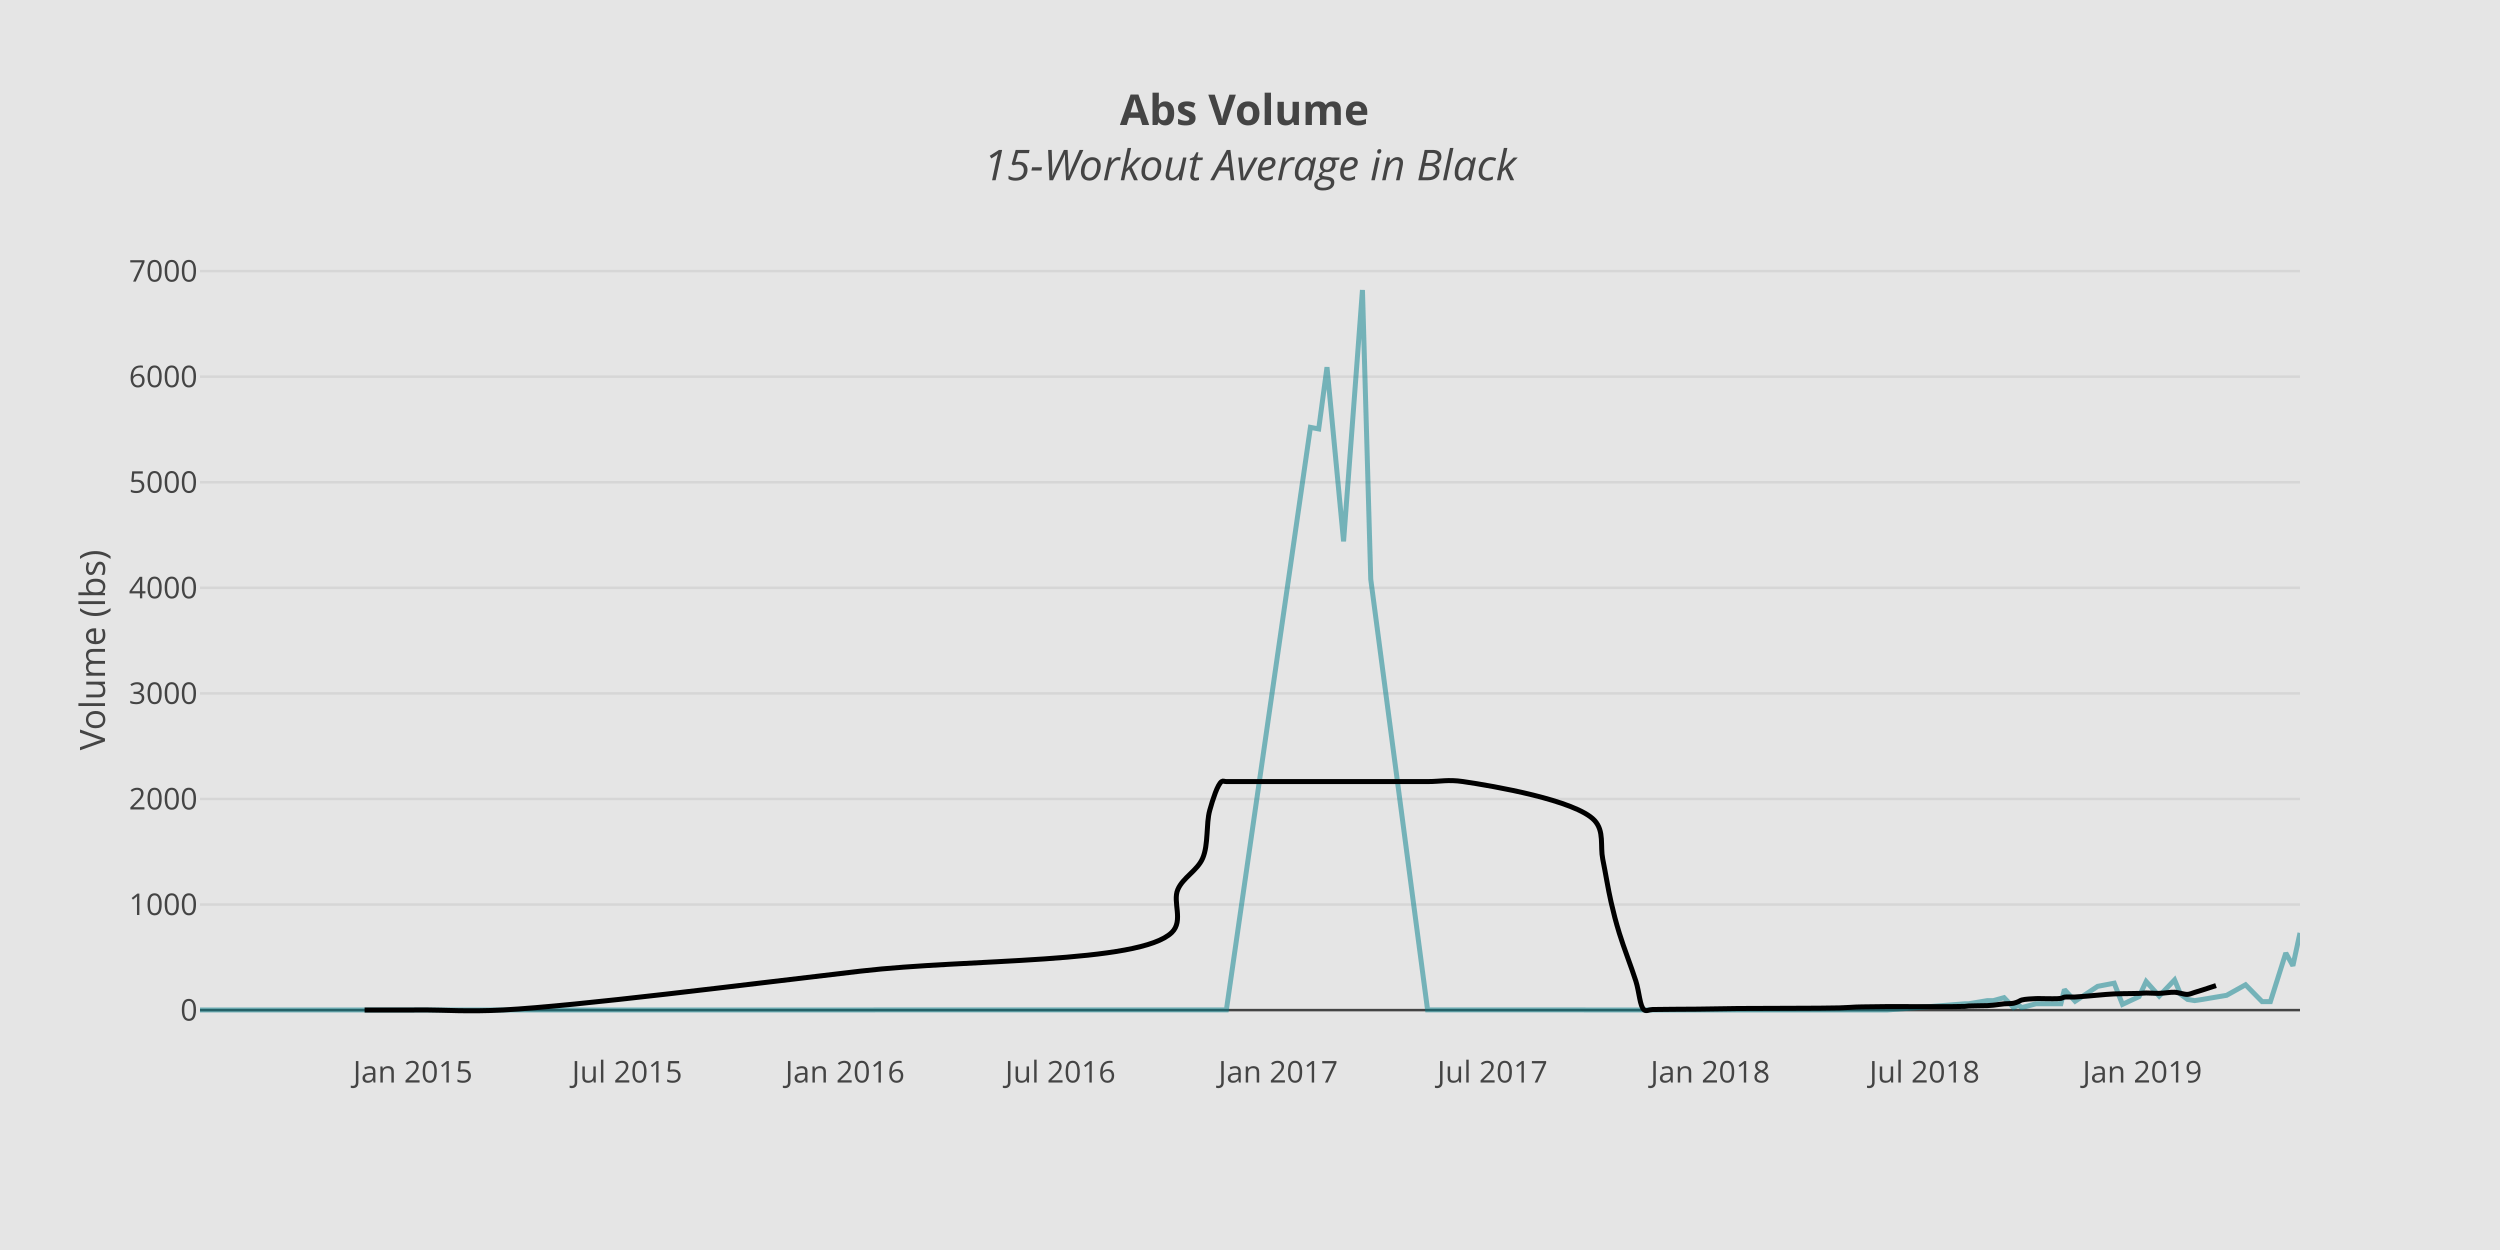
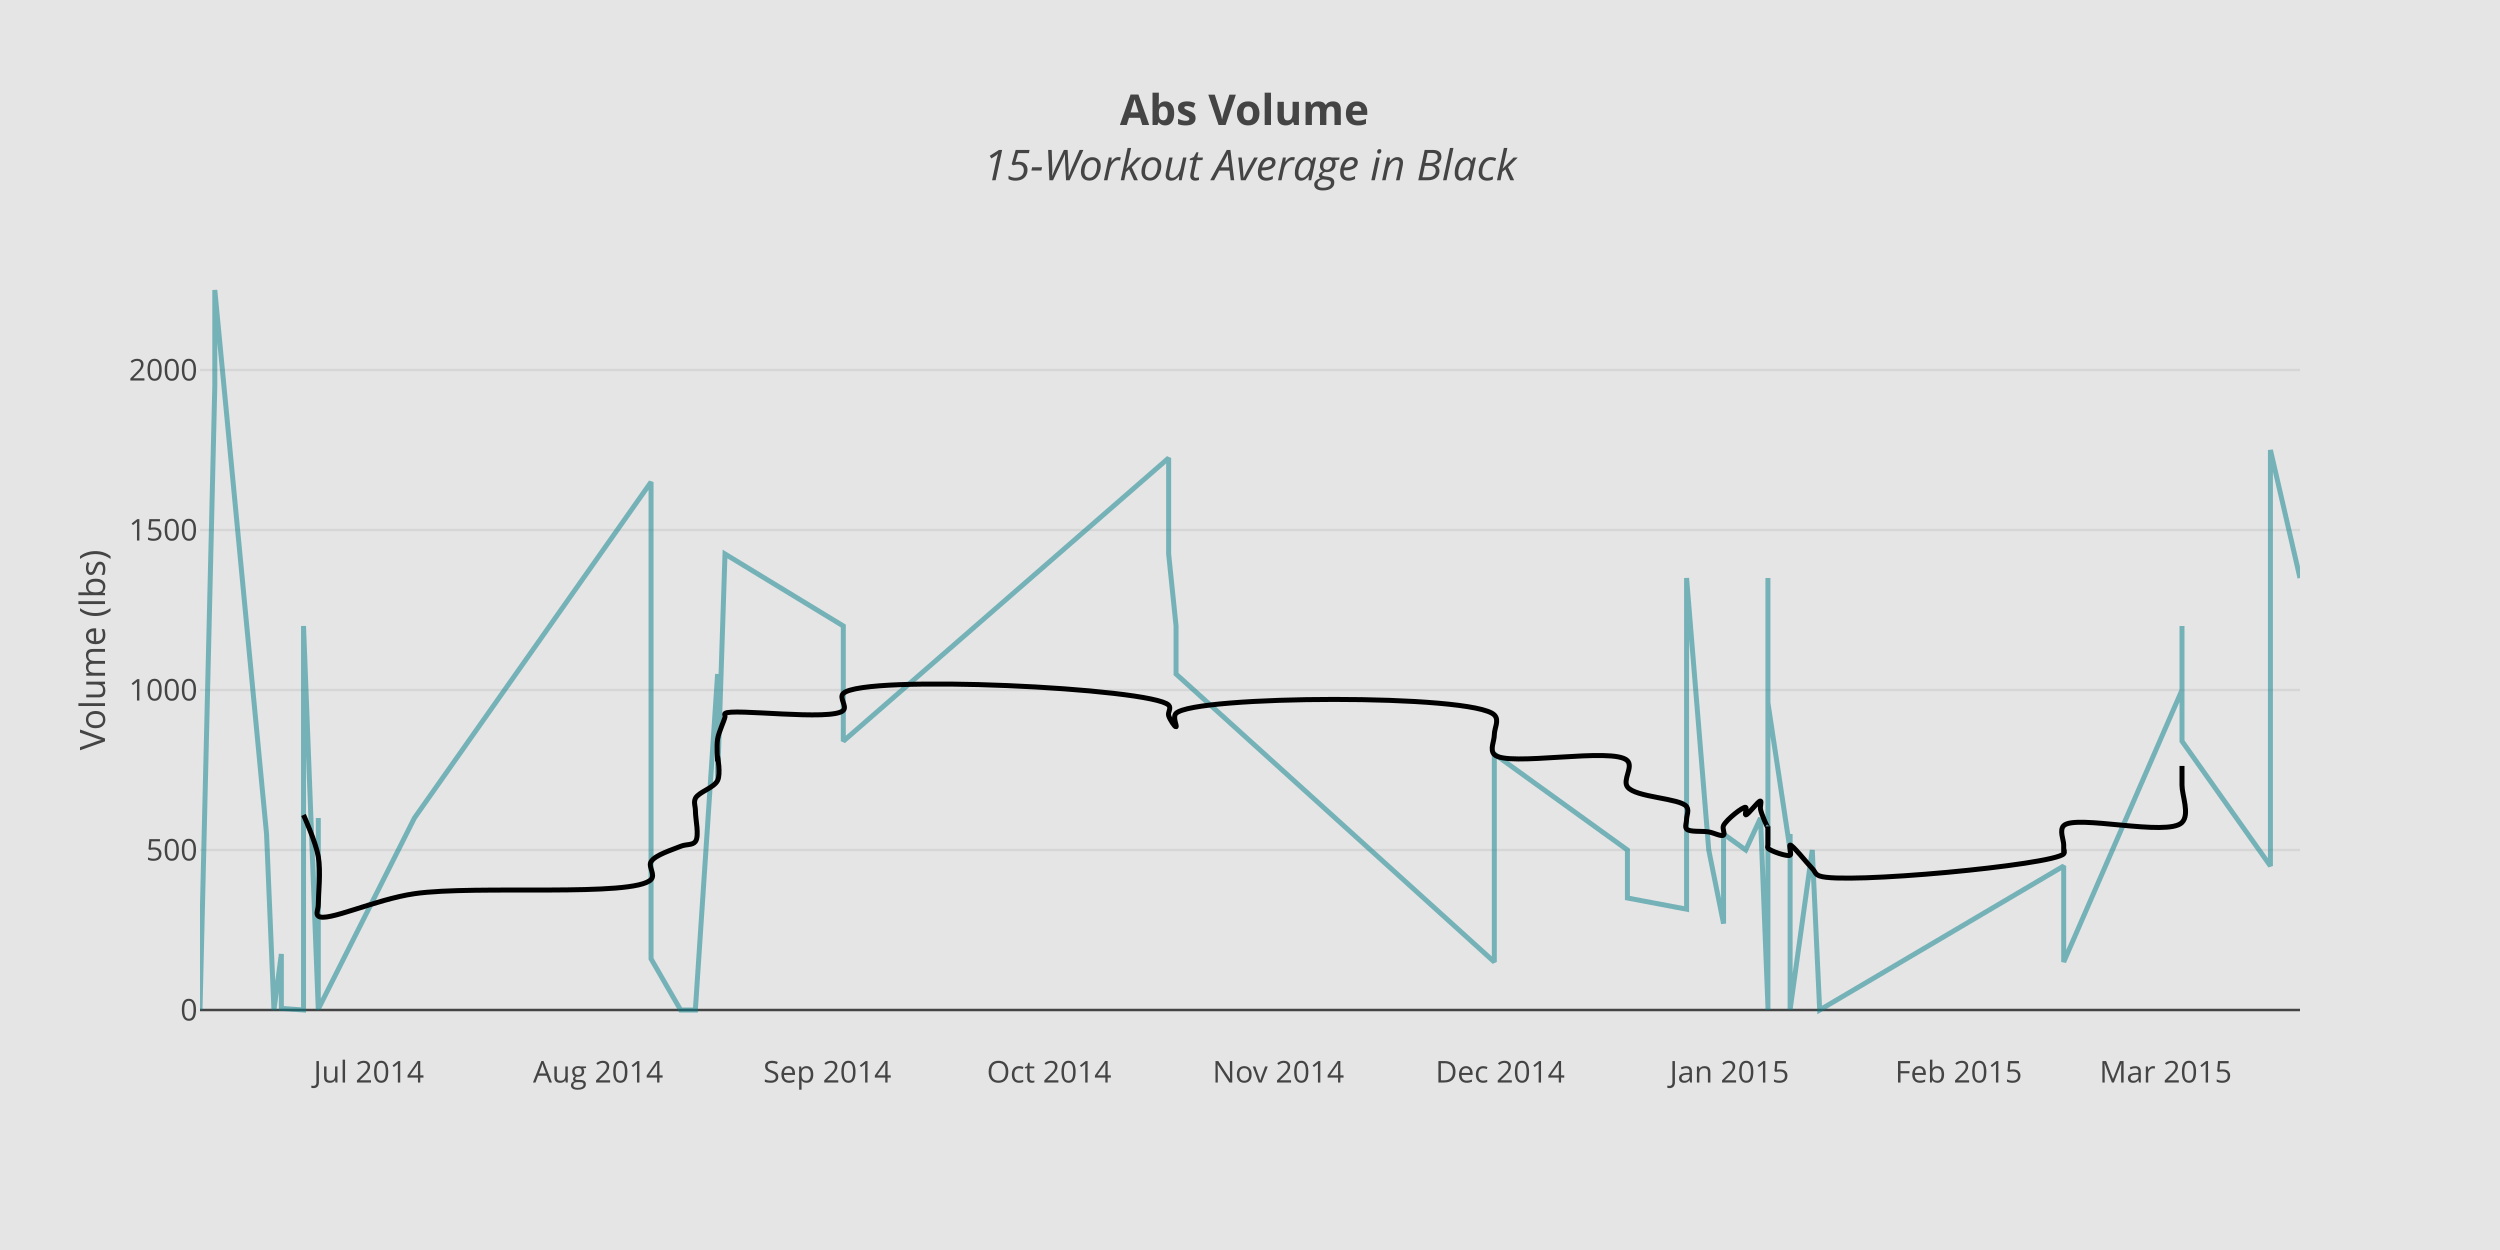
<svg xmlns="http://www.w3.org/2000/svg" class="main-svg" width="1000" height="500" viewBox="0 0 1000 500">
  <rect x="0" y="0" width="1000" height="500" style="fill: rgb(229, 229, 229); fill-opacity: 1;" />
-   <defs id="defs-5de5c7">
+   <defs id="defs-012deb">
    <g class="clips">
-       <clipPath id="clip5de5c7xyplot" class="plotclip">
+       <clipPath id="clip012debxyplot" class="plotclip">
        <rect width="840" height="320" />
      </clipPath>
-       <clipPath class="axesclip" id="clip5de5c7x">
+       <clipPath class="axesclip" id="clip012debx">
        <rect x="80" y="0" width="840" height="500" />
      </clipPath>
-       <clipPath class="axesclip" id="clip5de5c7y">
+       <clipPath class="axesclip" id="clip012deby">
        <rect x="0" y="100" width="1000" height="320" />
      </clipPath>
-       <clipPath class="axesclip" id="clip5de5c7xy">
+       <clipPath class="axesclip" id="clip012debxy">
        <rect x="80" y="100" width="840" height="320" />
      </clipPath>
    </g>
    <g class="gradients" />
  </defs>
  <g class="bglayer" />
  <g class="layer-below">
    <g class="imagelayer" />
    <g class="shapelayer" />
  </g>
  <g class="cartesianlayer">
    <g class="subplot xy">
      <g class="layer-subplot">
        <g class="shapelayer" />
        <g class="imagelayer" />
      </g>
      <g class="gridlayer">
        <g class="x" />
        <g class="y">
-           <path class="ygrid crisp" transform="translate(0,361.81)" d="M80,0h840" style="stroke: rgb(214, 214, 214); stroke-opacity: 1; stroke-width: 1px;" />
-           <path class="ygrid crisp" transform="translate(0,319.58)" d="M80,0h840" style="stroke: rgb(214, 214, 214); stroke-opacity: 1; stroke-width: 1px;" />
-           <path class="ygrid crisp" transform="translate(0,277.36)" d="M80,0h840" style="stroke: rgb(214, 214, 214); stroke-opacity: 1; stroke-width: 1px;" />
-           <path class="ygrid crisp" transform="translate(0,235.13)" d="M80,0h840" style="stroke: rgb(214, 214, 214); stroke-opacity: 1; stroke-width: 1px;" />
-           <path class="ygrid crisp" transform="translate(0,192.9)" d="M80,0h840" style="stroke: rgb(214, 214, 214); stroke-opacity: 1; stroke-width: 1px;" />
-           <path class="ygrid crisp" transform="translate(0,150.67)" d="M80,0h840" style="stroke: rgb(214, 214, 214); stroke-opacity: 1; stroke-width: 1px;" />
-           <path class="ygrid crisp" transform="translate(0,108.44)" d="M80,0h840" style="stroke: rgb(214, 214, 214); stroke-opacity: 1; stroke-width: 1px;" />
+           <path class="ygrid crisp" transform="translate(0,340)" d="M80,0h840" style="stroke: rgb(214, 214, 214); stroke-opacity: 1; stroke-width: 1px;" />
+           <path class="ygrid crisp" transform="translate(0,276)" d="M80,0h840" style="stroke: rgb(214, 214, 214); stroke-opacity: 1; stroke-width: 1px;" />
+           <path class="ygrid crisp" transform="translate(0,212)" d="M80,0h840" style="stroke: rgb(214, 214, 214); stroke-opacity: 1; stroke-width: 1px;" />
+           <path class="ygrid crisp" transform="translate(0,148)" d="M80,0h840" style="stroke: rgb(214, 214, 214); stroke-opacity: 1; stroke-width: 1px;" />
        </g>
      </g>
      <g class="zerolinelayer">
-         <path class="yzl zl crisp" transform="translate(0,404.04)" d="M80,0h840" style="stroke: rgb(68, 68, 68); stroke-opacity: 1; stroke-width: 1px;" />
+         <path class="yzl zl crisp" transform="translate(0,404)" d="M80,0h840" style="stroke: rgb(68, 68, 68); stroke-opacity: 1; stroke-width: 1px;" />
      </g>
      <path class="xlines-below" />
      <path class="ylines-below" />
      <g class="overlines-below" />
      <g class="xaxislayer-below" />
      <g class="yaxislayer-below" />
      <g class="overaxes-below" />
-       <g class="plot" transform="translate(80, 100)" clip-path="url(#clip5de5c7xyplot)">
+       <g class="plot" transform="translate(80, 100)" clip-path="url(#clip012debxyplot)">
        <g class="scatterlayer mlayer">
-           <g class="trace scatter trace2e43750c-5aea-462b-96cf-1a1c1f7cf77f" style="stroke-miterlimit: 2; opacity: 0.5;">
+           <g class="trace scatter trace83ad166a-e0cb-4c4a-bbf9-c3c270aebe75" style="stroke-miterlimit: 2; opacity: 0.5;">
            <g class="fills" />
            <g class="errorbars" />
            <g class="lines">
-               <path class="js-line" d="M0,304L410.55,303.96L444.17,70.94L447.48,71.57L450.8,46.87L457.43,116.55L464.98,16L468.3,131.71L491.03,303.96L674.75,304L706,301.51L707.42,301.51L714.99,300.24L717.36,300.24L721.62,299.06L725.41,303.03L727.31,302.02L728.73,303.03L734.41,301.51L744.35,301.51L745.77,295.81L750.05,300.5L759.05,294.54L765.68,293.27L768.99,301.76L775.62,298.64L778.46,292.6L783.67,298.43L789.83,291.96L792.2,297.67L795.04,299.78L797.88,300.24L801.19,299.73L810.64,298.13L818.22,293.91L824.85,300.66L828.16,300.66L834.32,281.2L837.16,286.31L840,273.17" style="vector-effect: non-scaling-stroke; fill: none; stroke: rgb(3, 127, 140); stroke-opacity: 1; stroke-width: 2px; opacity: 1;" />
+               <path class="js-line" d="M0,304L5.92,54.4L5.92,16L26.62,233.6L29.58,304L32.54,281.6L32.54,303.36L41.41,304L41.41,150.4L47.32,304L47.32,227.2L47.32,303.62L85.77,227.2L180.42,92.8L180.42,283.52L192.25,304L198.17,304L198.17,303.36L198.17,303.49L207.04,169.6L207.04,211.84L210,121.6L257.32,150.4L257.32,196.48L387.46,83.2L387.46,121.6L390.42,150.4L390.42,169.6L517.73,284.8L517.73,284.8L517.73,201.6L570.97,240L570.97,259.2L594.63,263.68L594.63,131.2L603.5,240L609.42,269.44L609.42,233.6L618.29,240L624.21,227.2L627.17,302.46L627.17,131.2L627.17,304L627.17,181.12L636.04,240L636.04,233.6L636.04,303.87L644.91,240L647.87,304L745.48,246.4L745.48,284.8L792.8,176L792.8,150.4L792.8,196.48L828.17,246.4L828.17,80L840,131.2" style="vector-effect: non-scaling-stroke; fill: none; stroke: rgb(3, 127, 140); stroke-opacity: 1; stroke-width: 2px; opacity: 1;" />
            </g>
            <g class="points" />
            <g class="text" />
          </g>
-           <g class="trace scatter tracea58c7b39-e445-40ad-991e-20327fed6ceb" style="stroke-miterlimit: 2; opacity: 1;">
+           <g class="trace scatter trace9956fd0b-0f84-436d-a57d-ec61af242fca" style="stroke-miterlimit: 2; opacity: 1;">
            <g class="fills" />
            <g class="errorbars" />
            <g class="lines">
-               <path class="js-line" d="M65.84,304Q76.87,304 80.52,304C82.69,304 83.99,304 85.72,304C87.46,304 88.47,303.99 90.93,303.99C96.85,303.98 107.42,304.74 121.22,303.99C151.3,302.36 218.24,293.81 264.24,288.45C307.2,283.44 375.96,285.58 388.75,272.96C393.5,268.27 388.97,260.83 391.12,255.82C393.18,251.01 398.91,248.27 401.06,243.32C403.43,237.87 402.38,229.62 403.9,224.12C405.12,219.72 407.05,213.7 408.66,212.63C409.29,212.21 409.53,212.63 410.55,212.63C414.85,212.63 438.82,212.63 444.17,212.63C445.85,212.63 446.38,212.63 447.48,212.63C448.59,212.63 449.5,212.63 450.8,212.63C452.63,212.63 455.15,212.63 457.43,212.63C459.86,212.63 462.97,212.63 464.98,212.63C466.31,212.63 466.7,212.63 468.3,212.63C472.49,212.63 484.34,212.63 491.03,212.63C496.32,212.63 499.09,211.74 505.23,212.63C517.3,214.38 550.33,220.1 557.79,228.16C561.8,232.49 560.02,238.36 561.1,243.66C562.23,249.22 563.22,255.56 564.42,260.8C565.45,265.31 566.33,268.71 567.73,273.29C569.48,279.03 572.58,286.89 574.36,292.49C575.73,296.79 575.94,302.73 577.7,303.98C578.62,304.64 579.46,303.86 581.01,303.81C584.61,303.7 593.18,303.72 599.01,303.65C604.52,303.58 608.51,303.47 615.1,303.4C625.58,303.29 648.01,303.37 655.81,303.15C658.96,303.06 660.79,302.88 662.44,302.82C663.43,302.78 663.74,302.78 664.8,302.76C666.97,302.72 670.51,302.66 674.75,302.63C682.26,302.57 702.34,302.77 706,302.56C706.78,302.52 706.76,302.44 707.42,302.4C708.94,302.3 713.18,302.32 714.99,302.24C716,302.19 716.46,302.16 717.36,302.07C718.57,301.95 720.24,301.66 721.62,301.53C722.92,301.41 724.37,301.5 725.41,301.3C726.16,301.15 726.73,300.9 727.31,300.67C727.82,300.46 728.08,300.17 728.73,299.99C729.97,299.64 732.84,299.51 734.41,299.44C735.52,299.39 736.09,299.46 737.25,299.46C739.08,299.45 742.9,299.61 744.35,299.35C745.02,299.23 745.16,298.96 745.77,298.85C746.8,298.67 748.36,298.88 750.05,298.8C752.5,298.69 756.79,298.26 759.05,298.07C760.42,297.95 761.26,297.86 762.36,297.78C763.47,297.69 764.57,297.61 765.68,297.56C766.78,297.51 767.7,297.5 768.99,297.47C770.82,297.43 773.87,297.43 775.62,297.36C776.76,297.32 777.37,297.21 778.46,297.19C779.93,297.17 781.86,297.38 783.67,297.34C785.64,297.3 788.26,296.82 789.83,296.9C790.81,296.95 791.37,297.17 792.2,297.31C793.1,297.46 794.1,297.82 795.04,297.76C795.99,297.7 796.9,297.25 797.88,296.96C798.94,296.64 799.96,296.32 801.19,295.93Q802.73,295.44 806.4,294.23" style="vector-effect: non-scaling-stroke; fill: none; stroke: rgb(0, 0, 0); stroke-opacity: 1; stroke-width: 2px; opacity: 1;" />
+               <path class="js-line" d="M41.41,225.98Q41.41,225.98 41.41,225.98C41.41,225.98 46.31,236.79 47.32,242.62C48.37,248.7 47.32,257.56 47.32,261.78C47.32,263.86 46.19,265.55 47.32,266.44C50.6,269.04 70,259.77 85.77,257.48C110.22,253.92 173.63,259.01 180.42,251.8C182.28,249.83 179.2,246.68 180.42,244.68C182.08,241.94 188.93,239.92 192.25,238.53C194.52,237.58 197.02,238.19 198.17,236.61C199.78,234.4 198.17,227.64 198.17,224.45C198.17,222.38 197.37,220.99 198.17,219.33C199.36,216.85 205.62,215.15 207.04,212.19C208.34,209.48 207.04,202.59 207.04,202.59C207.04,202.59 207.04,204.51 207.04,204.51C207.04,204.51 206.57,198.57 207.04,195.64C207.53,192.62 209.73,188.33 210,186.68C210.1,186.07 209.63,185.78 210,185.4C212.23,183.11 252.99,188.61 257.32,184.16C258.96,182.48 255.48,179.15 257.32,177.37C265.38,169.59 380.87,175.23 387.46,182.06C388.64,183.28 387.05,184.88 387.46,186.24C387.92,187.78 389.93,190.87 390.42,190.72C390.91,190.57 388.93,186.82 390.42,185.34C397.66,178.14 509.27,177.47 517.73,185.98C519.84,188.1 517.73,191.24 517.73,193.88C517.73,196.52 515.82,199.81 517.73,201.81C522.67,206.99 565.52,198.58 570.97,204.29C573.38,206.82 568.96,211.96 570.97,214.74C574.07,219.04 592.17,219.22 594.63,222.63C595.74,224.18 594.63,226.17 594.63,227.75C594.63,229.12 593.86,230.71 594.63,231.59C595.8,232.93 600.85,232.31 603.5,232.77C605.68,233.15 608.55,234.75 609.42,234.04C610.12,233.48 608.79,231.52 609.42,230.2C610.5,227.91 617.29,222.47 618.29,222.94C618.8,223.18 617.84,225.73 618.29,225.93C619.04,226.25 623.44,220.08 624.21,220.42C624.7,220.64 623.96,222.46 624.21,223.75C624.6,225.74 626.98,231.05 627.17,231.01C627.21,231 627.17,230.58 627.17,230.58C627.17,230.58 627.17,232.41 627.17,232.87C627.17,233.07 627.17,233.08 627.17,233.3C627.17,233.99 627.17,236.89 627.17,237.57C627.17,237.78 627.17,237.81 627.17,237.99C627.17,238.3 626.87,238.86 627.17,239.27C627.97,240.36 635.06,242.81 636.04,242.09C636.53,241.73 636.04,240.51 636.04,239.8C636.04,239.17 635.74,238.15 636.04,238.03C636.84,237.71 642.73,245.17 644.91,247.42C646.15,248.7 645.9,249.68 647.87,250.4C657.4,253.87 741.37,246.03 745.48,241.53C746.07,240.88 745.48,239.48 745.48,239.48C745.48,239.48 745.48,240.23 745.48,240.5C745.48,240.67 745.48,240.93 745.48,240.93C745.48,240.93 745.48,239.17 745.48,237.94C745.48,235.97 743.66,232.14 745.48,230.27C750.01,225.62 787.13,234.82 792.8,228.99C795.99,225.72 792.8,218.22 792.8,214.06Q792.8,211.08 792.8,206.38" style="vector-effect: non-scaling-stroke; fill: none; stroke: rgb(0, 0, 0); stroke-opacity: 1; stroke-width: 2px; opacity: 1;" />
            </g>
            <g class="points" />
            <g class="text" />
          </g>
        </g>
      </g>
      <g class="overplot" />
      <path class="xlines-above crisp" d="M0,0" style="fill: none;" />
      <path class="ylines-above crisp" d="M0,0" style="fill: none;" />
      <g class="overlines-above" />
      <g class="xaxislayer-above">
        <g class="xtick">
-           <text text-anchor="middle" x="0" y="433" transform="translate(165.15,0)" style="font-family: 'Open Sans', verdana, arial, sans-serif; font-size: 12px; fill: rgb(68, 68, 68); fill-opacity: 1; white-space: pre;">Jan 2015</text>
+           <text text-anchor="middle" x="0" y="433" transform="translate(147.54,0)" style="font-family: 'Open Sans', verdana, arial, sans-serif; font-size: 12px; fill: rgb(68, 68, 68); fill-opacity: 1; white-space: pre;">Jul 2014</text>
        </g>
        <g class="xtick">
-           <text text-anchor="middle" x="0" y="433" transform="translate(250.86,0)" style="font-family: 'Open Sans', verdana, arial, sans-serif; font-size: 12px; fill: rgb(68, 68, 68); fill-opacity: 1; white-space: pre;">Jul 2015</text>
+           <text text-anchor="middle" x="0" y="433" transform="translate(239.23,0)" style="font-family: 'Open Sans', verdana, arial, sans-serif; font-size: 12px; fill: rgb(68, 68, 68); fill-opacity: 1; white-space: pre;">Aug 2014</text>
        </g>
        <g class="xtick">
-           <text text-anchor="middle" x="0" y="433" transform="translate(337.98,0)" style="font-family: 'Open Sans', verdana, arial, sans-serif; font-size: 12px; fill: rgb(68, 68, 68); fill-opacity: 1; white-space: pre;">Jan 2016</text>
+           <text text-anchor="middle" x="0" y="433" transform="translate(330.92,0)" style="font-family: 'Open Sans', verdana, arial, sans-serif; font-size: 12px; fill: rgb(68, 68, 68); fill-opacity: 1; white-space: pre;">Sep 2014</text>
        </g>
        <g class="xtick">
-           <text text-anchor="middle" x="0" y="433" transform="translate(424.16,0)" style="font-family: 'Open Sans', verdana, arial, sans-serif; font-size: 12px; fill: rgb(68, 68, 68); fill-opacity: 1; white-space: pre;">Jul 2016</text>
+           <text text-anchor="middle" x="0" y="433" transform="translate(419.65,0)" style="font-family: 'Open Sans', verdana, arial, sans-serif; font-size: 12px; fill: rgb(68, 68, 68); fill-opacity: 1; white-space: pre;">Oct 2014</text>
        </g>
        <g class="xtick">
-           <text text-anchor="middle" x="0" y="433" transform="translate(511.29,0)" style="font-family: 'Open Sans', verdana, arial, sans-serif; font-size: 12px; fill: rgb(68, 68, 68); fill-opacity: 1; white-space: pre;">Jan 2017</text>
+           <text text-anchor="middle" x="0" y="433" transform="translate(511.34,0)" style="font-family: 'Open Sans', verdana, arial, sans-serif; font-size: 12px; fill: rgb(68, 68, 68); fill-opacity: 1; white-space: pre;">Nov 2014</text>
        </g>
        <g class="xtick">
-           <text text-anchor="middle" x="0" y="433" transform="translate(596.99,0)" style="font-family: 'Open Sans', verdana, arial, sans-serif; font-size: 12px; fill: rgb(68, 68, 68); fill-opacity: 1; white-space: pre;">Jul 2017</text>
+           <text text-anchor="middle" x="0" y="433" transform="translate(600.07,0)" style="font-family: 'Open Sans', verdana, arial, sans-serif; font-size: 12px; fill: rgb(68, 68, 68); fill-opacity: 1; white-space: pre;">Dec 2014</text>
        </g>
        <g class="xtick">
-           <text text-anchor="middle" x="0" y="433" transform="translate(684.11,0)" style="font-family: 'Open Sans', verdana, arial, sans-serif; font-size: 12px; fill: rgb(68, 68, 68); fill-opacity: 1; white-space: pre;">Jan 2018</text>
+           <text text-anchor="middle" x="0" y="433" transform="translate(691.76,0)" style="font-family: 'Open Sans', verdana, arial, sans-serif; font-size: 12px; fill: rgb(68, 68, 68); fill-opacity: 1; white-space: pre;">Jan 2015</text>
        </g>
        <g class="xtick">
-           <text text-anchor="middle" x="0" y="433" transform="translate(769.82,0)" style="font-family: 'Open Sans', verdana, arial, sans-serif; font-size: 12px; fill: rgb(68, 68, 68); fill-opacity: 1; white-space: pre;">Jul 2018</text>
+           <text text-anchor="middle" x="0" y="433" transform="translate(783.45,0)" style="font-family: 'Open Sans', verdana, arial, sans-serif; font-size: 12px; fill: rgb(68, 68, 68); fill-opacity: 1; white-space: pre;">Feb 2015</text>
        </g>
        <g class="xtick">
-           <text text-anchor="middle" x="0" y="433" transform="translate(856.94,0)" style="font-family: 'Open Sans', verdana, arial, sans-serif; font-size: 12px; fill: rgb(68, 68, 68); fill-opacity: 1; white-space: pre;">Jan 2019</text>
+           <text text-anchor="middle" x="0" y="433" transform="translate(866.27,0)" style="font-family: 'Open Sans', verdana, arial, sans-serif; font-size: 12px; fill: rgb(68, 68, 68); fill-opacity: 1; white-space: pre;">Mar 2015</text>
        </g>
      </g>
      <g class="yaxislayer-above">
        <g class="ytick">
-           <text text-anchor="end" x="79" y="4.2" transform="translate(0,404.04)" style="font-family: 'Open Sans', verdana, arial, sans-serif; font-size: 12px; fill: rgb(68, 68, 68); fill-opacity: 1; white-space: pre;">0</text>
+           <text text-anchor="end" x="79" y="4.2" transform="translate(0,404)" style="font-family: 'Open Sans', verdana, arial, sans-serif; font-size: 12px; fill: rgb(68, 68, 68); fill-opacity: 1; white-space: pre;">0</text>
        </g>
        <g class="ytick">
-           <text text-anchor="end" x="79" y="4.2" transform="translate(0,361.81)" style="font-family: 'Open Sans', verdana, arial, sans-serif; font-size: 12px; fill: rgb(68, 68, 68); fill-opacity: 1; white-space: pre;">1000</text>
+           <text text-anchor="end" x="79" y="4.2" transform="translate(0,340)" style="font-family: 'Open Sans', verdana, arial, sans-serif; font-size: 12px; fill: rgb(68, 68, 68); fill-opacity: 1; white-space: pre;">500</text>
        </g>
        <g class="ytick">
-           <text text-anchor="end" x="79" y="4.2" transform="translate(0,319.58)" style="font-family: 'Open Sans', verdana, arial, sans-serif; font-size: 12px; fill: rgb(68, 68, 68); fill-opacity: 1; white-space: pre;">2000</text>
+           <text text-anchor="end" x="79" y="4.2" transform="translate(0,276)" style="font-family: 'Open Sans', verdana, arial, sans-serif; font-size: 12px; fill: rgb(68, 68, 68); fill-opacity: 1; white-space: pre;">1000</text>
        </g>
        <g class="ytick">
-           <text text-anchor="end" x="79" y="4.2" transform="translate(0,277.36)" style="font-family: 'Open Sans', verdana, arial, sans-serif; font-size: 12px; fill: rgb(68, 68, 68); fill-opacity: 1; white-space: pre;">3000</text>
+           <text text-anchor="end" x="79" y="4.2" transform="translate(0,212)" style="font-family: 'Open Sans', verdana, arial, sans-serif; font-size: 12px; fill: rgb(68, 68, 68); fill-opacity: 1; white-space: pre;">1500</text>
        </g>
        <g class="ytick">
-           <text text-anchor="end" x="79" y="4.2" transform="translate(0,235.13)" style="font-family: 'Open Sans', verdana, arial, sans-serif; font-size: 12px; fill: rgb(68, 68, 68); fill-opacity: 1; white-space: pre;">4000</text>
-         </g>
-         <g class="ytick">
-           <text text-anchor="end" x="79" y="4.2" transform="translate(0,192.9)" style="font-family: 'Open Sans', verdana, arial, sans-serif; font-size: 12px; fill: rgb(68, 68, 68); fill-opacity: 1; white-space: pre;">5000</text>
-         </g>
-         <g class="ytick">
-           <text text-anchor="end" x="79" y="4.2" transform="translate(0,150.67)" style="font-family: 'Open Sans', verdana, arial, sans-serif; font-size: 12px; fill: rgb(68, 68, 68); fill-opacity: 1; white-space: pre;">6000</text>
-         </g>
-         <g class="ytick">
-           <text text-anchor="end" x="79" y="4.2" transform="translate(0,108.44)" style="font-family: 'Open Sans', verdana, arial, sans-serif; font-size: 12px; fill: rgb(68, 68, 68); fill-opacity: 1; white-space: pre;">7000</text>
+           <text text-anchor="end" x="79" y="4.2" transform="translate(0,148)" style="font-family: 'Open Sans', verdana, arial, sans-serif; font-size: 12px; fill: rgb(68, 68, 68); fill-opacity: 1; white-space: pre;">2000</text>
        </g>
      </g>
      <g class="overaxes-above" />
    </g>
  </g>
  <g class="polarlayer" />
  <g class="ternarylayer" />
  <g class="geolayer" />
  <g class="pielayer" />
  <g class="glimages" />
-   <defs id="topdefs-5de5c7">
+   <defs id="topdefs-012deb">
    <g class="clips" />
  </defs>
  <g class="layer-above">
    <g class="imagelayer" />
    <g class="shapelayer" />
  </g>
  <g class="infolayer">
    <g class="g-gtitle">
      <text class="gtitle" x="500" y="50" text-anchor="middle" dy="0em" style="font-family: 'Open Sans', verdana, arial, sans-serif; font-size: 17px; fill: rgb(68, 68, 68); opacity: 1; font-weight: normal; white-space: pre;">
        <tspan class="line" dy="0em" x="500" y="50">
          <tspan style="font-weight:bold">Abs Volume</tspan>
        </tspan>
        <tspan class="line" dy="1.3em" x="500" y="50">
          <tspan style="font-style:italic">15-Workout Average in Black<tspan style="font-style:italic" />
          </tspan>
        </tspan>
      </text>
    </g>
    <g class="g-xtitle" />
    <g class="g-ytitle">
      <text class="ytitle" transform="rotate(-90,42,260)" x="42" y="260" text-anchor="middle" style="font-family: 'Open Sans', verdana, arial, sans-serif; font-size: 14px; fill: rgb(68, 68, 68); opacity: 1; font-weight: normal; white-space: pre;">Volume (lbs)</text>
    </g>
  </g>
</svg>
